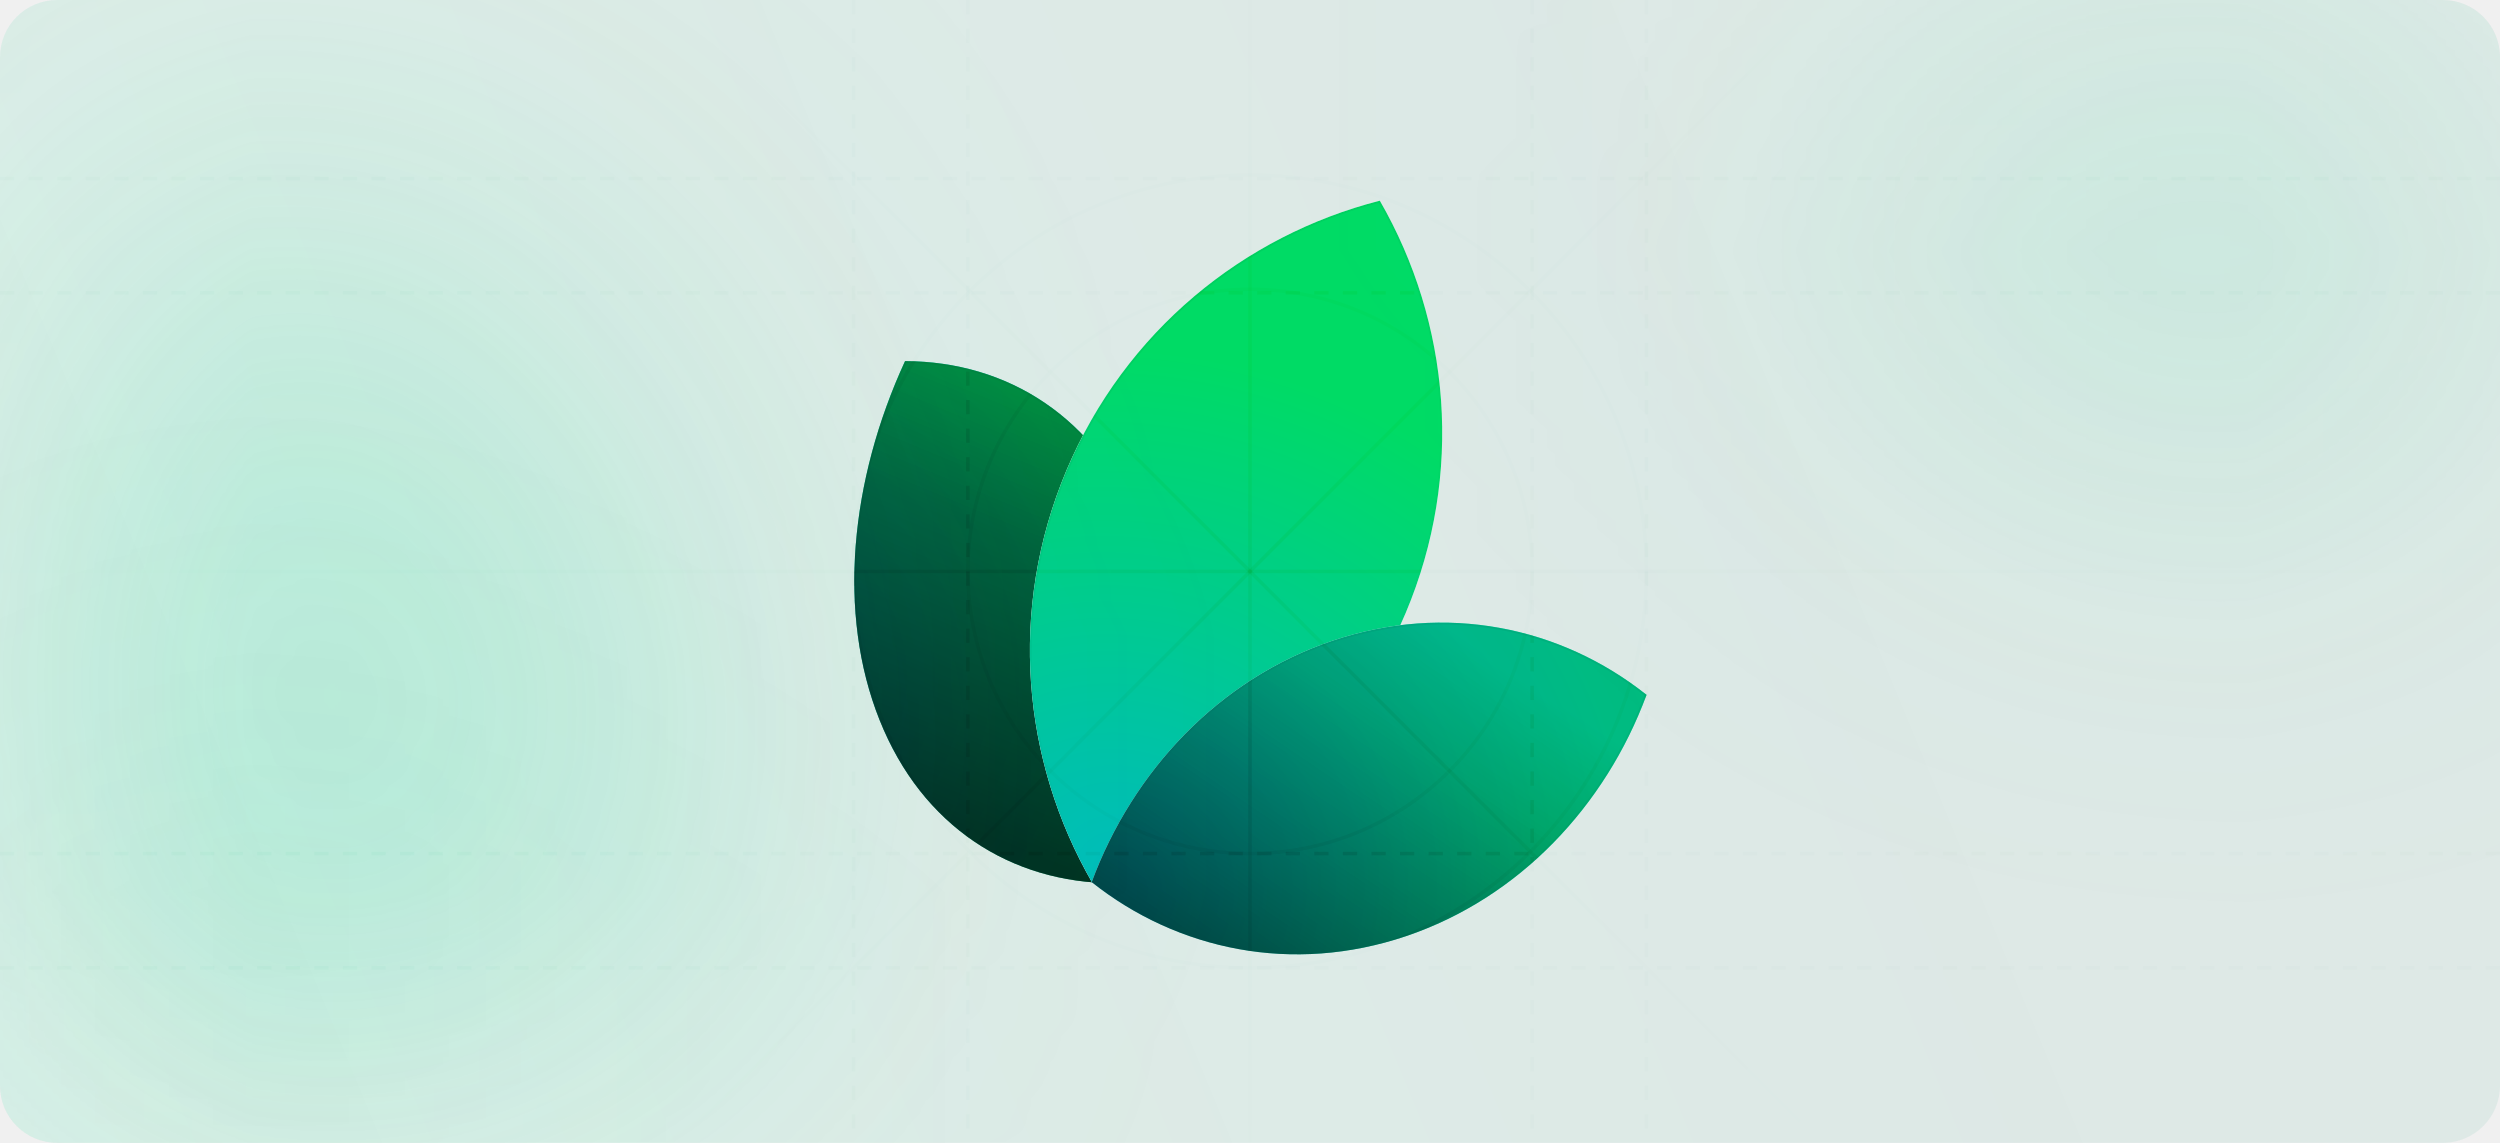
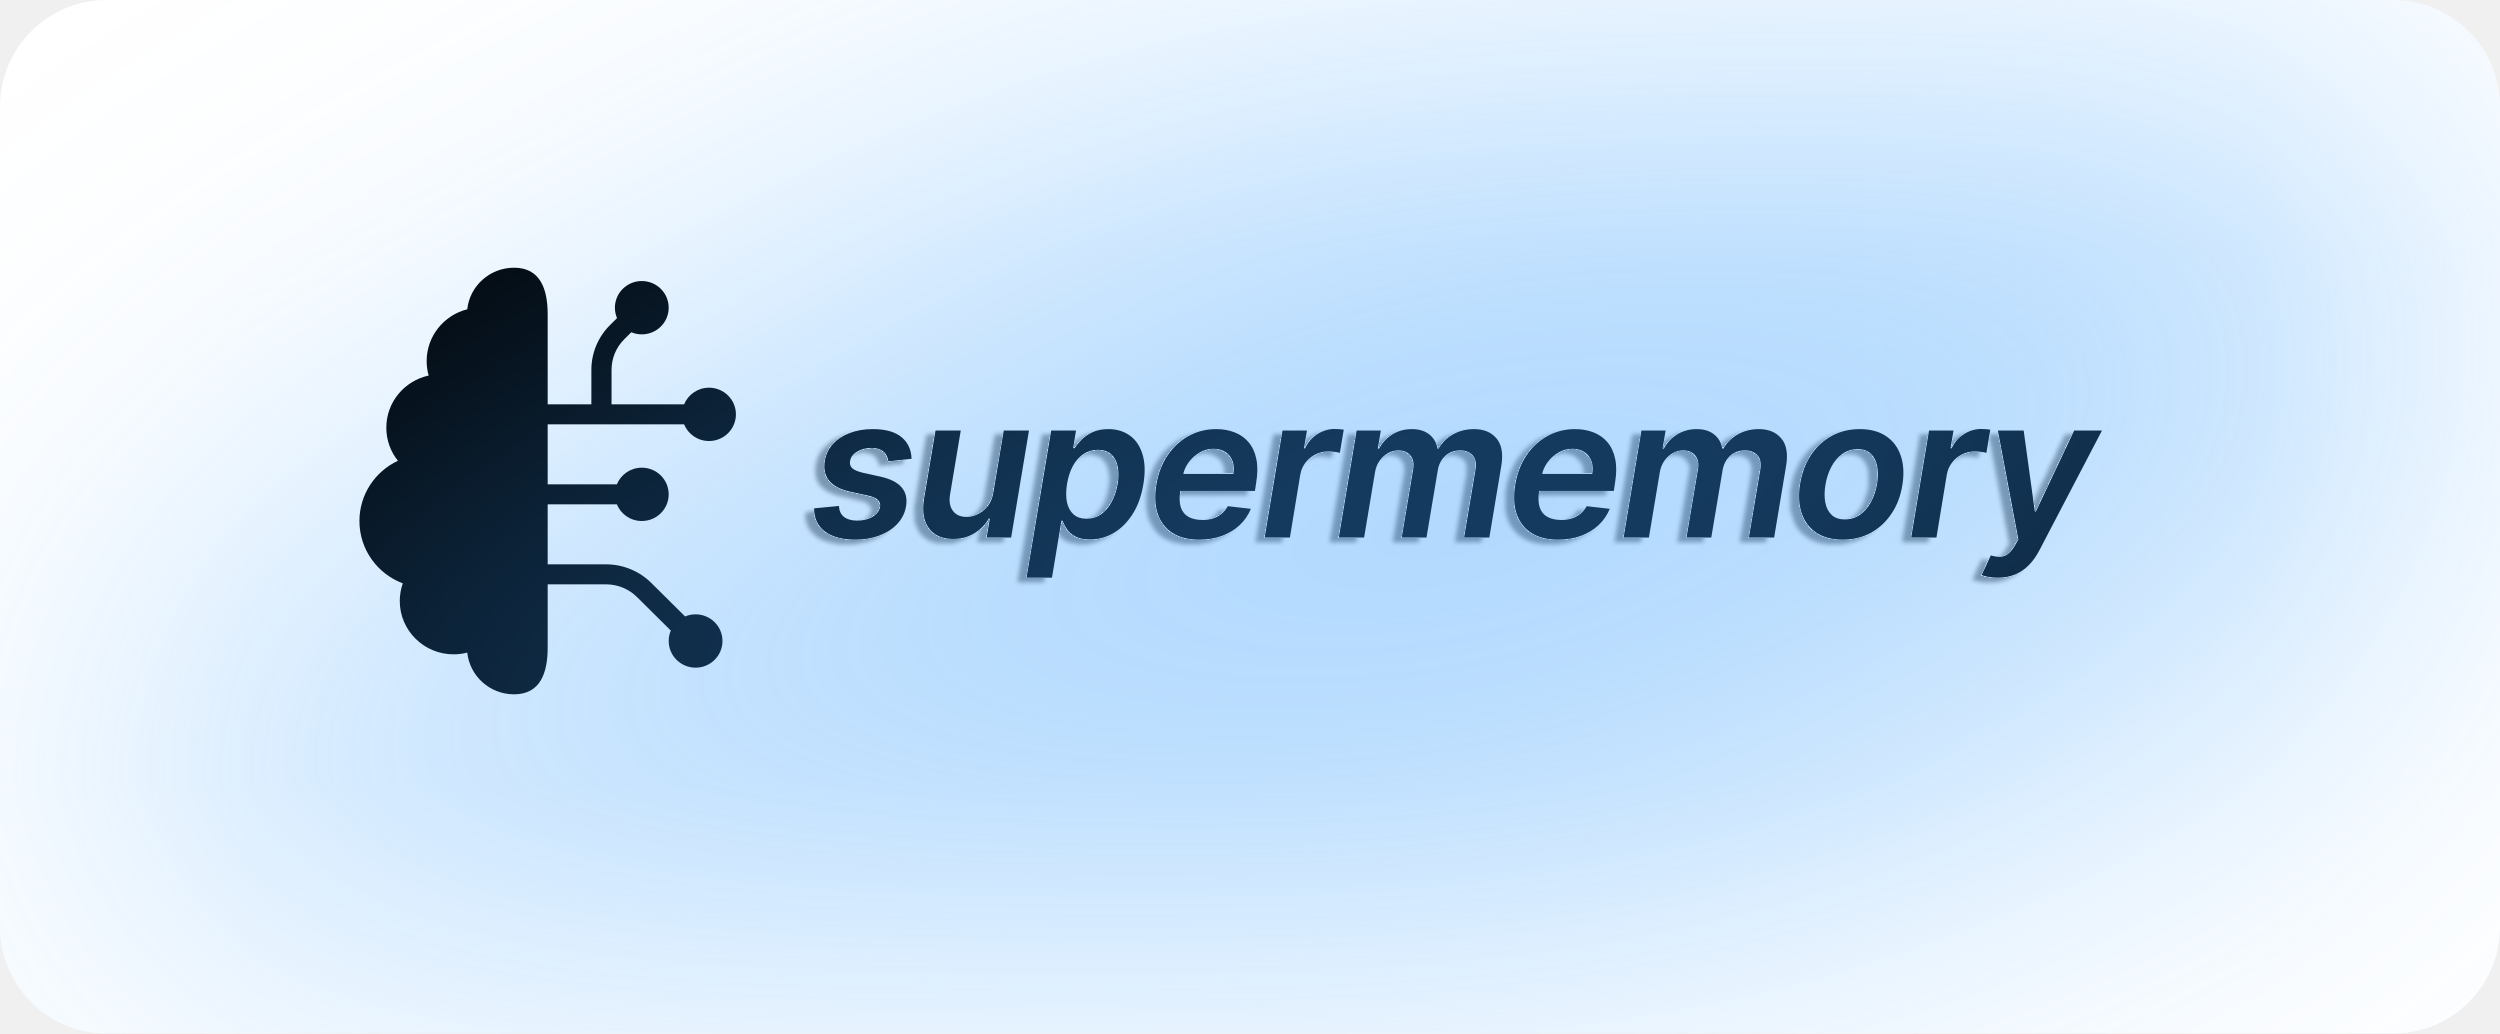
- <svg xmlns="http://www.w3.org/2000/svg" width="700" height="320" viewBox="0 0 700 320" fill="none">
-   <g clip-path="url(#clip0_2862_278)">
-     <rect width="700" height="320" rx="16" fill="url(#paint0_linear_2862_278)" />
-     <path d="M311.889 247.3C283.097 247.215 258.226 231.466 246.292 201.629C234.357 171.793 238.02 134.523 253.414 101.112C282.206 101.197 307.077 116.945 319.011 146.782C330.946 176.619 327.283 213.888 311.889 247.3Z" fill="white" />
-     <path d="M311.889 247.3C283.097 247.215 258.226 231.466 246.292 201.629C234.357 171.793 238.02 134.523 253.414 101.112C282.206 101.197 307.077 116.945 319.011 146.782C330.946 176.619 327.283 213.888 311.889 247.3Z" fill="url(#paint1_radial_2862_278)" />
-     <path d="M311.889 247.3C283.097 247.215 258.226 231.466 246.292 201.629C234.357 171.793 238.02 134.523 253.414 101.112C282.206 101.197 307.077 116.945 319.011 146.782C330.946 176.619 327.283 213.888 311.889 247.3Z" fill="black" fill-opacity="0.5" style="mix-blend-mode:hard-light" />
-     <path d="M311.889 247.3C283.097 247.215 258.226 231.466 246.292 201.629C234.357 171.793 238.02 134.523 253.414 101.112C282.206 101.197 307.077 116.945 319.011 146.782C330.946 176.619 327.283 213.888 311.889 247.3Z" fill="url(#paint2_linear_2862_278)" fill-opacity="0.5" style="mix-blend-mode:hard-light" />
-     <path d="M311.72 247.034C283.108 246.887 258.409 231.208 246.538 201.531C234.656 171.825 238.271 134.702 253.583 101.377C282.195 101.524 306.894 117.203 318.765 146.88C330.647 176.586 327.031 213.709 311.72 247.034Z" stroke="url(#paint3_linear_2862_278)" stroke-opacity="0.05" stroke-width="0.531" />
-     <path d="M305.839 247.174C343.92 237.419 377.154 210.619 393.585 171.64C410.017 132.661 405.98 90.199 386.347 56.193C348.266 65.948 315.032 92.749 298.601 131.728C282.169 170.706 286.206 213.168 305.839 247.174Z" fill="white" />
-     <path d="M305.839 247.174C343.92 237.419 377.154 210.619 393.585 171.64C410.017 132.661 405.98 90.199 386.347 56.193C348.266 65.948 315.032 92.749 298.601 131.728C282.169 170.706 286.206 213.168 305.839 247.174Z" fill="url(#paint4_radial_2862_278)" />
-     <path d="M393.341 171.537C376.971 210.369 343.89 237.091 305.969 246.867C286.462 212.959 282.476 170.663 298.845 131.831C315.215 92.998 348.295 66.276 386.217 56.5C405.724 90.408 409.71 132.704 393.341 171.537Z" stroke="url(#paint5_linear_2862_278)" stroke-opacity="0.05" stroke-width="0.531" />
-     <path d="M305.686 246.995C329.75 266.114 361.965 272.832 393.671 262.129C425.376 251.426 449.499 225.691 461.03 194.556C436.967 175.437 404.751 168.719 373.046 179.422C341.34 190.125 317.217 215.86 305.686 246.995Z" fill="white" />
-     <path d="M305.686 246.995C329.75 266.114 361.965 272.832 393.671 262.129C425.376 251.426 449.499 225.691 461.03 194.556C436.967 175.437 404.751 168.719 373.046 179.422C341.34 190.125 317.217 215.86 305.686 246.995Z" fill="url(#paint6_radial_2862_278)" />
-     <path d="M305.686 246.995C329.75 266.114 361.965 272.832 393.671 262.129C425.376 251.426 449.499 225.691 461.03 194.556C436.967 175.437 404.751 168.719 373.046 179.422C341.34 190.125 317.217 215.86 305.686 246.995Z" fill="black" fill-opacity="0.2" style="mix-blend-mode:hard-light" />
-     <path d="M305.686 246.995C329.75 266.114 361.965 272.832 393.671 262.129C425.376 251.426 449.499 225.691 461.03 194.556C436.967 175.437 404.751 168.719 373.046 179.422C341.34 190.125 317.217 215.86 305.686 246.995Z" fill="url(#paint7_linear_2862_278)" fill-opacity="0.5" style="mix-blend-mode:hard-light" />
-     <path d="M393.586 261.878C362.035 272.529 329.981 265.88 306.002 246.907C317.535 215.919 341.571 190.327 373.13 179.673C404.682 169.023 436.736 175.671 460.715 194.644C449.182 225.632 425.146 251.224 393.586 261.878Z" stroke="url(#paint8_linear_2862_278)" stroke-opacity="0.05" stroke-width="0.531" />
-     <g opacity="0.8" filter="url(#filter0_f_2862_278)">
-       <circle cx="660" cy="-60" r="160" fill="#18E299" fill-opacity="0.4" />
+ <svg xmlns="http://www.w3.org/2000/svg" width="2344" height="969" viewBox="0 0 2344 969" fill="none">
+   <g clip-path="url(#clip0_2397_133)">
+     <rect width="2344" height="969" rx="100" fill="white" />
+     <g filter="url(#filter0_d_2397_133)">
+       <path d="M854.654 430.165L832.896 432.517C832.678 430.295 832.003 428.226 830.87 426.31C829.738 424.393 828.039 422.868 825.774 421.736C823.552 420.56 820.677 419.972 817.149 419.972C812.008 419.972 807.5 421.126 803.623 423.435C799.746 425.743 797.546 428.705 797.024 432.321C796.544 435.022 797.198 437.222 798.984 438.92C800.77 440.619 804.08 442.057 808.916 443.233L825.512 446.892C834.66 448.939 841.238 452.25 845.245 456.824C849.296 461.398 850.712 467.387 849.492 474.793C848.447 480.978 845.746 486.423 841.39 491.128C837.034 495.789 831.458 499.426 824.663 502.04C817.911 504.653 810.418 505.96 802.186 505.96C789.684 505.96 780.057 503.368 773.305 498.185C766.597 492.957 763.264 485.77 763.308 476.622L786.569 474.401C786.83 478.931 788.42 482.35 791.339 484.659C794.258 486.924 798.309 488.079 803.492 488.122C809.329 488.166 814.252 486.946 818.259 484.463C822.311 481.937 824.597 478.866 825.12 475.25C825.556 472.549 824.881 470.349 823.095 468.651C821.352 466.952 818.238 465.601 813.751 464.599L797.285 461.006C787.963 458.958 781.32 455.495 777.356 450.616C773.436 445.694 772.107 439.487 773.37 431.994C774.416 425.896 776.964 420.647 781.015 416.247C785.11 411.804 790.359 408.384 796.762 405.989C803.166 403.549 810.331 402.33 818.259 402.33C830.195 402.33 839.19 404.834 845.245 409.844C851.3 414.853 854.436 421.627 854.654 430.165ZM931.376 461.79L941.112 403.636H964.765L948.038 504H925.104L928.109 486.162H927.064C923.927 491.781 919.441 496.377 913.604 499.949C907.81 503.521 901.145 505.307 893.609 505.307C887.032 505.307 881.478 503.848 876.947 500.929C872.417 497.967 869.194 493.676 867.277 488.057C865.404 482.394 865.121 475.555 866.427 467.54L877.143 403.636H900.797L890.734 463.881C889.732 470.241 890.647 475.294 893.479 479.04C896.354 482.786 900.622 484.659 906.285 484.659C909.77 484.659 913.277 483.81 916.805 482.111C920.377 480.412 923.492 477.885 926.149 474.531C928.806 471.134 930.549 466.886 931.376 461.79ZM962.474 541.636L985.605 403.636H1008.87L1006.19 420.233H1007.56C1009.13 417.794 1011.24 415.202 1013.9 412.457C1016.6 409.67 1020.02 407.295 1024.16 405.335C1028.29 403.331 1033.33 402.33 1039.25 402.33C1046.96 402.33 1053.6 404.312 1059.18 408.276C1064.75 412.196 1068.74 418.011 1071.14 425.722C1073.58 433.388 1073.88 442.797 1072.05 453.949C1070.22 464.97 1066.85 474.335 1061.92 482.045C1057 489.756 1051.1 495.636 1044.22 499.688C1037.33 503.739 1029.95 505.764 1022.06 505.764C1016.31 505.764 1011.68 504.806 1008.15 502.889C1004.66 500.973 1002.03 498.664 1000.24 495.963C998.455 493.219 997.126 490.627 996.255 488.188H995.21L986.323 541.636H962.474ZM1000.44 453.818C999.392 460.309 999.37 465.993 1000.37 470.872C1001.42 475.751 1003.49 479.562 1006.58 482.307C1009.67 485.008 1013.72 486.358 1018.73 486.358C1023.96 486.358 1028.53 484.964 1032.45 482.176C1036.42 479.345 1039.71 475.49 1042.32 470.611C1044.98 465.688 1046.85 460.091 1047.94 453.818C1048.94 447.589 1048.94 442.057 1047.94 437.222C1046.94 432.386 1044.91 428.597 1041.86 425.852C1038.81 423.108 1034.68 421.736 1029.45 421.736C1024.35 421.736 1019.8 423.064 1015.79 425.722C1011.83 428.379 1008.54 432.103 1005.93 436.895C1003.31 441.687 1001.48 447.328 1000.44 453.818ZM1124.35 505.96C1114.29 505.96 1105.97 503.869 1099.39 499.688C1092.81 495.462 1088.2 489.494 1085.54 481.784C1082.93 474.03 1082.49 464.904 1084.23 454.406C1085.93 444.082 1089.39 435.022 1094.62 427.224C1099.85 419.384 1106.38 413.285 1114.22 408.929C1122.11 404.529 1130.82 402.33 1140.36 402.33C1146.55 402.33 1152.23 403.331 1157.41 405.335C1162.6 407.295 1166.98 410.345 1170.55 414.483C1174.12 418.621 1176.58 423.892 1177.93 430.295C1179.28 436.655 1179.22 444.235 1177.73 453.034L1176.62 460.287H1094.29L1096.84 444.344H1156.43C1157.22 439.813 1156.96 435.784 1155.65 432.256C1154.34 428.684 1152.16 425.874 1149.12 423.827C1146.07 421.779 1142.25 420.756 1137.68 420.756C1133.02 420.756 1128.66 421.954 1124.61 424.349C1120.61 426.702 1117.23 429.751 1114.48 433.497C1111.74 437.243 1110 441.186 1109.26 445.324L1106.58 460.614C1105.62 466.886 1105.84 472.005 1107.23 475.969C1108.63 479.933 1111.07 482.851 1114.55 484.724C1118.04 486.598 1122.43 487.534 1127.75 487.534C1131.23 487.534 1134.46 487.055 1137.42 486.097C1140.38 485.138 1143.02 483.701 1145.33 481.784C1147.68 479.824 1149.64 477.428 1151.21 474.597L1172.83 477.08C1170.44 482.917 1166.93 488.013 1162.31 492.369C1157.7 496.682 1152.16 500.036 1145.72 502.432C1139.31 504.784 1132.19 505.96 1124.35 505.96ZM1185.75 504L1202.48 403.636H1225.41L1222.6 420.364H1223.65C1226.39 414.57 1230.27 410.105 1235.28 406.969C1240.33 403.789 1245.73 402.199 1251.48 402.199C1252.83 402.199 1254.29 402.264 1255.86 402.395C1257.43 402.482 1258.78 402.634 1259.91 402.852L1256.25 424.611C1255.25 424.262 1253.68 423.957 1251.55 423.696C1249.46 423.391 1247.39 423.239 1245.34 423.239C1241.03 423.239 1237.02 424.175 1233.32 426.048C1229.66 427.878 1226.57 430.426 1224.04 433.693C1221.51 436.96 1219.88 440.728 1219.14 444.997L1209.4 504H1185.75ZM1255.27 504L1272 403.636H1294.67L1291.79 420.69H1293.04C1296.09 414.94 1300.29 410.454 1305.65 407.23C1311 403.963 1317.04 402.33 1323.75 402.33C1330.5 402.33 1335.94 403.985 1340.08 407.295C1344.26 410.562 1346.83 415.027 1347.79 420.69H1348.84C1351.97 415.071 1356.46 410.606 1362.3 407.295C1368.18 403.985 1374.78 402.33 1382.1 402.33C1391.24 402.33 1398.26 405.248 1403.14 411.085C1408.01 416.922 1409.52 425.438 1407.64 436.634L1396.41 504H1372.75L1383.47 440.293C1384.43 434.063 1383.47 429.511 1380.59 426.636C1377.76 423.718 1373.95 422.259 1369.16 422.259C1363.45 422.259 1358.7 424.023 1354.91 427.551C1351.17 431.08 1348.86 435.697 1347.99 441.403L1337.47 504H1314.27L1325.12 439.312C1325.9 434.129 1324.99 429.991 1322.37 426.898C1319.8 423.805 1316.01 422.259 1311 422.259C1307.61 422.259 1304.36 423.13 1301.27 424.872C1298.18 426.615 1295.54 429.054 1293.36 432.19C1291.23 435.283 1289.83 438.877 1289.18 442.972L1278.99 504H1255.27ZM1460.83 505.96C1450.76 505.96 1442.44 503.869 1435.87 499.688C1429.29 495.462 1424.67 489.494 1422.01 481.784C1419.4 474.03 1418.97 464.904 1420.71 454.406C1422.41 444.082 1425.87 435.022 1431.1 427.224C1436.32 419.384 1442.86 413.285 1450.7 408.929C1458.58 404.529 1467.3 402.33 1476.84 402.33C1483.02 402.33 1488.71 403.331 1493.89 405.335C1499.07 407.295 1503.45 410.345 1507.02 414.483C1510.6 418.621 1513.06 423.892 1514.41 430.295C1515.76 436.655 1515.69 444.235 1514.21 453.034L1513.1 460.287H1430.77L1433.32 444.344H1492.91C1493.69 439.813 1493.43 435.784 1492.13 432.256C1490.82 428.684 1488.64 425.874 1485.59 423.827C1482.54 421.779 1478.73 420.756 1474.16 420.756C1469.5 420.756 1465.14 421.954 1461.09 424.349C1457.08 426.702 1453.71 429.751 1450.96 433.497C1448.22 437.243 1446.47 441.186 1445.73 445.324L1443.05 460.614C1442.1 466.886 1442.31 472.005 1443.71 475.969C1445.1 479.933 1447.54 482.851 1451.03 484.724C1454.51 486.598 1458.91 487.534 1464.22 487.534C1467.71 487.534 1470.93 487.055 1473.9 486.097C1476.86 485.138 1479.49 483.701 1481.8 481.784C1484.15 479.824 1486.11 477.428 1487.68 474.597L1509.31 477.08C1506.91 482.917 1503.41 488.013 1498.79 492.369C1494.17 496.682 1488.64 500.036 1482.19 502.432C1475.79 504.784 1468.67 505.96 1460.83 505.96ZM1522.29 504L1539.02 403.636H1561.69L1558.82 420.69H1560.06C1563.11 414.94 1567.31 410.454 1572.67 407.23C1578.03 403.963 1584.06 402.33 1590.77 402.33C1597.52 402.33 1602.97 403.985 1607.1 407.295C1611.29 410.562 1613.86 415.027 1614.81 420.69H1615.86C1619 415.071 1623.48 410.606 1629.32 407.295C1635.2 403.985 1641.8 402.33 1649.12 402.33C1658.27 402.33 1665.28 405.248 1670.16 411.085C1675.04 416.922 1676.54 425.438 1674.67 436.634L1663.43 504H1639.77L1650.49 440.293C1651.45 434.063 1650.49 429.511 1647.62 426.636C1644.78 423.718 1640.97 422.259 1636.18 422.259C1630.47 422.259 1625.73 424.023 1621.94 427.551C1618.19 431.08 1615.88 435.697 1615.01 441.403L1604.49 504H1581.29L1592.14 439.312C1592.93 434.129 1592.01 429.991 1589.4 426.898C1586.83 423.805 1583.04 422.259 1578.03 422.259C1574.63 422.259 1571.38 423.13 1568.29 424.872C1565.2 426.615 1562.56 429.054 1560.39 432.19C1558.25 435.283 1556.86 438.877 1556.2 442.972L1546.01 504H1522.29ZM1727.72 505.96C1717.83 505.96 1709.6 503.782 1703.02 499.426C1696.49 495.07 1691.89 488.95 1689.23 481.065C1686.58 473.181 1686.1 464.033 1687.8 453.622C1689.49 443.342 1692.89 434.347 1697.99 426.636C1703.13 418.926 1709.6 412.958 1717.4 408.733C1725.24 404.464 1734.01 402.33 1743.73 402.33C1753.62 402.33 1761.83 404.529 1768.36 408.929C1774.9 413.285 1779.49 419.405 1782.15 427.29C1784.85 435.174 1785.35 444.366 1783.65 454.864C1782 465.1 1778.58 474.052 1773.39 481.719C1768.25 489.385 1761.78 495.353 1753.99 499.622C1746.19 503.848 1737.43 505.96 1727.72 505.96ZM1729.68 487.011C1735.17 487.011 1739.98 485.53 1744.12 482.568C1748.3 479.562 1751.72 475.533 1754.38 470.48C1757.08 465.384 1758.95 459.721 1760 453.491C1760.96 447.48 1760.98 442.035 1760.06 437.156C1759.15 432.234 1757.19 428.335 1754.18 425.46C1751.22 422.542 1747.1 421.082 1741.83 421.082C1736.34 421.082 1731.49 422.607 1727.26 425.656C1723.08 428.662 1719.66 432.713 1717 437.81C1714.35 442.863 1712.52 448.504 1711.51 454.733C1710.51 460.744 1710.47 466.189 1711.38 471.068C1712.3 475.947 1714.26 479.824 1717.26 482.699C1720.27 485.574 1724.41 487.011 1729.68 487.011ZM1791.94 504L1808.67 403.636H1831.61L1828.8 420.364H1829.84C1832.59 414.57 1836.46 410.105 1841.47 406.969C1846.53 403.789 1851.93 402.199 1857.68 402.199C1859.03 402.199 1860.49 402.264 1862.06 402.395C1863.62 402.482 1864.97 402.634 1866.11 402.852L1862.45 424.611C1861.45 424.262 1859.88 423.957 1857.74 423.696C1855.65 423.391 1853.58 423.239 1851.54 423.239C1847.22 423.239 1843.22 424.175 1839.51 426.048C1835.85 427.878 1832.76 430.426 1830.23 433.693C1827.71 436.96 1826.07 440.728 1825.33 444.997L1815.6 504H1791.94ZM1873.01 541.636C1869.79 541.636 1866.85 541.375 1864.19 540.852C1861.58 540.373 1859.51 539.807 1857.98 539.153L1866.61 520.727C1869.88 521.729 1872.82 522.165 1875.43 522.034C1878.09 521.947 1880.53 521.054 1882.75 519.355C1885.01 517.7 1887.23 514.977 1889.41 511.188L1892.42 505.764L1873.21 403.636H1897.38L1907.84 479.562H1908.88L1944.76 403.636H1970.83L1912.09 516.023C1909.25 521.468 1905.97 526.085 1902.22 529.875C1898.47 533.708 1894.18 536.627 1889.35 538.631C1884.56 540.634 1879.11 541.636 1873.01 541.636Z" fill="black" />
    </g>
-     <g opacity="0.8" filter="url(#filter1_f_2862_278)">
-       <circle cx="20" cy="213" r="160" fill="#18E299" fill-opacity="0.33" />
-     </g>
-     <g opacity="0.8" filter="url(#filter2_f_2862_278)">
-       <circle cx="660" cy="480" r="160" fill="#18E299" fill-opacity="0.52" />
-     </g>
-     <g opacity="0.8" filter="url(#filter3_f_2862_278)">
-       <circle cx="20" cy="413" r="160" fill="#18E299" fill-opacity="0.22" />
-     </g>
-     <g style="mix-blend-mode:overlay" opacity="0.1">
-       <path d="M0 50H700" stroke="black" stroke-dasharray="4 4" />
-     </g>
-     <g style="mix-blend-mode:overlay" opacity="0.1">
-       <path d="M0 82H700" stroke="black" stroke-dasharray="4 4" />
-     </g>
-     <g style="mix-blend-mode:overlay" opacity="0.1">
-       <path d="M239 0L239 320" stroke="black" stroke-dasharray="4 4" />
-     </g>
-     <g style="mix-blend-mode:overlay" opacity="0.1">
-       <path d="M271 0L271 320" stroke="black" stroke-dasharray="4 4" />
-     </g>
-     <g style="mix-blend-mode:overlay" opacity="0.1">
-       <path d="M461 0L461 320" stroke="black" stroke-dasharray="4 4" />
-     </g>
-     <g style="mix-blend-mode:overlay" opacity="0.1">
-       <path d="M350 0L350 320" stroke="url(#paint9_linear_2862_278)" />
-     </g>
-     <g style="mix-blend-mode:overlay" opacity="0.1">
-       <path d="M429 0L429 320" stroke="black" stroke-dasharray="4 4" />
-     </g>
-     <g style="mix-blend-mode:overlay" opacity="0.1">
-       <path d="M0 271H700" stroke="black" stroke-dasharray="4 4" />
-     </g>
-     <g style="mix-blend-mode:overlay" opacity="0.1">
-       <path d="M0 239H700" stroke="black" stroke-dasharray="4 4" />
-     </g>
-     <g style="mix-blend-mode:overlay" opacity="0.1">
-       <path d="M0 160H700" stroke="url(#paint10_linear_2862_278)" />
-     </g>
-     <g style="mix-blend-mode:overlay" opacity="0.1">
-       <path d="M511 -1L189 321" stroke="url(#paint11_linear_2862_278)" />
-     </g>
-     <g style="mix-blend-mode:overlay" opacity="0.1">
-       <path d="M511 321L189 -1" stroke="url(#paint12_linear_2862_278)" />
-     </g>
-     <g style="mix-blend-mode:overlay" opacity="0.05">
-       <circle cx="350" cy="160" r="111" stroke="black" />
-     </g>
-     <g style="mix-blend-mode:overlay" opacity="0.05">
-       <circle cx="350" cy="160" r="79" stroke="black" />
+     <path d="M481.982 251C506.33 251 513.5 270.609 513.5 294.75V379.125H554.473V346.711C554.473 330.963 560.782 315.861 572.013 304.726L578.531 298.263C577.246 295.264 576.536 291.964 576.536 288.5C576.536 274.693 587.825 263.5 601.75 263.5C615.675 263.5 626.964 274.693 626.964 288.5C626.964 302.307 615.675 313.5 601.75 313.5C598.256 313.5 594.928 312.795 591.903 311.522L585.385 317.984C577.701 325.603 573.384 335.936 573.384 346.711V379.125H641.404C645.145 369.963 654.204 363.5 664.786 363.5C678.711 363.5 690 374.693 690 388.5C690 402.307 678.711 413.5 664.786 413.5C654.204 413.5 645.145 407.037 641.404 397.875H513.5V454.125H578.369C582.109 444.963 591.168 438.5 601.75 438.5C615.675 438.5 626.964 449.693 626.964 463.5C626.964 477.307 615.675 488.5 601.75 488.5C591.168 488.5 582.109 482.037 578.368 472.875H513.5V529.125H568.255C584.137 529.125 599.369 535.381 610.599 546.516L642.331 577.978C645.357 576.705 648.685 576 652.179 576C666.104 576 677.393 587.193 677.393 601C677.393 614.807 666.104 626 652.179 626C638.253 626 626.964 614.807 626.964 601C626.964 597.536 627.675 594.236 628.96 591.237L597.227 559.774C589.543 552.155 579.121 547.875 568.255 547.875H513.5V607.25C513.5 631.391 506.33 651 481.982 651C459.21 651 440.457 633.891 438.094 611.859C433.996 612.953 429.662 613.5 425.25 613.5C397.435 613.5 374.821 591.078 374.821 563.5C374.821 557.719 375.846 552.094 377.658 546.937C353.862 538.031 337 515.219 337 488.5C337 463.578 351.735 442.016 373.088 432.016C366.233 423.5 362.214 412.719 362.214 401C362.214 377.016 379.234 357.016 401.927 352.094C400.666 347.797 400.036 343.187 400.036 338.5C400.036 315.141 416.267 295.453 438.094 289.984C440.457 268.109 459.21 251 481.982 251Z" fill="black" />
+     <g opacity="0.4" filter="url(#filter1_f_2397_133)">
+       <rect x="-3176" y="2574.55" width="7287.1" height="929.709" transform="rotate(-30 -3176 2574.55)" fill="#369DFD" />
    </g>
  </g>
  <defs>
-     <filter id="filter0_f_2862_278" x="260" y="-460" width="800" height="800" filterUnits="userSpaceOnUse" color-interpolation-filters="sRGB">
+     <filter id="filter0_d_2397_133" x="751.242" y="402.199" width="1219.59" height="147.438" filterUnits="userSpaceOnUse" color-interpolation-filters="sRGB">
+       <feFlood flood-opacity="0" result="BackgroundImageFix" />
+       <feColorMatrix in="SourceAlpha" type="matrix" values="0 0 0 0 0 0 0 0 0 0 0 0 0 0 0 0 0 0 127 0" result="hardAlpha" />
+       <feOffset dx="-8" dy="4" />
+       <feGaussianBlur stdDeviation="2" />
+       <feComposite in2="hardAlpha" operator="out" />
+       <feColorMatrix type="matrix" values="0 0 0 0 0 0 0 0 0 0 0 0 0 0 0 0 0 0 0.41 0" />
+       <feBlend mode="normal" in2="BackgroundImageFix" result="effect1_dropShadow_2397_133" />
+       <feBlend mode="normal" in="SourceGraphic" in2="effect1_dropShadow_2397_133" result="shape" />
+     </filter>
+     <filter id="filter1_f_2397_133" x="-4057.27" y="-1950.27" width="8538.21" height="6211.24" filterUnits="userSpaceOnUse" color-interpolation-filters="sRGB">
      <feFlood flood-opacity="0" result="BackgroundImageFix" />
      <feBlend mode="normal" in="SourceGraphic" in2="BackgroundImageFix" result="shape" />
-       <feGaussianBlur stdDeviation="120" result="effect1_foregroundBlur_2862_278" />
+       <feGaussianBlur stdDeviation="440.634" result="effect1_foregroundBlur_2397_133" />
    </filter>
-     <filter id="filter1_f_2862_278" x="-380" y="-187" width="800" height="800" filterUnits="userSpaceOnUse" color-interpolation-filters="sRGB">
-       <feFlood flood-opacity="0" result="BackgroundImageFix" />
-       <feBlend mode="normal" in="SourceGraphic" in2="BackgroundImageFix" result="shape" />
-       <feGaussianBlur stdDeviation="120" result="effect1_foregroundBlur_2862_278" />
-     </filter>
-     <filter id="filter2_f_2862_278" x="260" y="80" width="800" height="800" filterUnits="userSpaceOnUse" color-interpolation-filters="sRGB">
-       <feFlood flood-opacity="0" result="BackgroundImageFix" />
-       <feBlend mode="normal" in="SourceGraphic" in2="BackgroundImageFix" result="shape" />
-       <feGaussianBlur stdDeviation="120" result="effect1_foregroundBlur_2862_278" />
-     </filter>
-     <filter id="filter3_f_2862_278" x="-380" y="13" width="800" height="800" filterUnits="userSpaceOnUse" color-interpolation-filters="sRGB">
-       <feFlood flood-opacity="0" result="BackgroundImageFix" />
-       <feBlend mode="normal" in="SourceGraphic" in2="BackgroundImageFix" result="shape" />
-       <feGaussianBlur stdDeviation="120" result="effect1_foregroundBlur_2862_278" />
-     </filter>
-     <linearGradient id="paint0_linear_2862_278" x1="1.04308e-05" y1="320" x2="710.784" y2="26.079" gradientUnits="userSpaceOnUse">
-       <stop stop-color="#18E299" stop-opacity="0.09" />
-       <stop offset="0.729" stop-color="#0D9373" stop-opacity="0.08" />
-     </linearGradient>
-     <radialGradient id="paint1_radial_2862_278" cx="0" cy="0" r="1" gradientUnits="userSpaceOnUse" gradientTransform="translate(208.697 189.703) rotate(-10.029) scale(169.097 167.466)">
-       <stop stop-color="#00B0BB" />
-       <stop offset="1" stop-color="#00DB65" />
-     </radialGradient>
-     <linearGradient id="paint2_linear_2862_278" x1="306.587" y1="93.56" x2="252.341" y2="224.228" gradientUnits="userSpaceOnUse">
-       <stop stop-color="#18E299" />
-       <stop offset="1" />
-     </linearGradient>
-     <linearGradient id="paint3_linear_2862_278" x1="311.84" y1="123.717" x2="253.579" y2="224.761" gradientUnits="userSpaceOnUse">
-       <stop />
-       <stop offset="1" stop-opacity="0" />
-     </linearGradient>
-     <radialGradient id="paint4_radial_2862_278" cx="0" cy="0" r="1" gradientUnits="userSpaceOnUse" gradientTransform="translate(313.407 243.64) rotate(-75.7542) scale(203.632 223.902)">
-       <stop stop-color="#00BBBB" />
-       <stop offset="0.713" stop-color="#00DB65" />
-     </radialGradient>
-     <linearGradient id="paint5_linear_2862_278" x1="308.586" y1="102.284" x2="383.487" y2="201.169" gradientUnits="userSpaceOnUse">
-       <stop />
-       <stop offset="1" stop-opacity="0" />
-     </linearGradient>
-     <radialGradient id="paint6_radial_2862_278" cx="0" cy="0" r="1" gradientUnits="userSpaceOnUse" gradientTransform="translate(311.447 249.925) rotate(-20.3524) scale(174.776 163.096)">
-       <stop stop-color="#00B0BB" />
-       <stop offset="1" stop-color="#00DB65" />
-     </radialGradient>
-     <linearGradient id="paint7_linear_2862_278" x1="395.843" y1="169.781" x2="332.121" y2="263.82" gradientUnits="userSpaceOnUse">
-       <stop stop-color="#00B1BC" />
-       <stop offset="1" />
-     </linearGradient>
-     <linearGradient id="paint8_linear_2862_278" x1="395.843" y1="169.781" x2="370.991" y2="271.799" gradientUnits="userSpaceOnUse">
-       <stop />
-       <stop offset="1" stop-opacity="0" />
-     </linearGradient>
-     <linearGradient id="paint9_linear_2862_278" x1="350" y1="0" x2="350" y2="320" gradientUnits="userSpaceOnUse">
-       <stop stop-opacity="0" />
-       <stop offset="0" stop-opacity="0.3" />
-       <stop offset="0.333" />
-       <stop offset="0.667" />
-       <stop offset="1" stop-opacity="0.3" />
-     </linearGradient>
-     <linearGradient id="paint10_linear_2862_278" x1="0" y1="160" x2="700" y2="160" gradientUnits="userSpaceOnUse">
-       <stop stop-opacity="0.1" />
-       <stop offset="0.5" />
-       <stop offset="1" stop-opacity="0.1" />
-     </linearGradient>
-     <linearGradient id="paint11_linear_2862_278" x1="511" y1="-1" x2="189" y2="321" gradientUnits="userSpaceOnUse">
-       <stop stop-opacity="0.1" />
-       <stop offset="0.5" />
-       <stop offset="1" stop-opacity="0.1" />
-     </linearGradient>
-     <linearGradient id="paint12_linear_2862_278" x1="511" y1="321" x2="189" y2="-1" gradientUnits="userSpaceOnUse">
-       <stop stop-opacity="0.1" />
-       <stop offset="0.5" />
-       <stop offset="1" stop-opacity="0.1" />
-     </linearGradient>
-     <clipPath id="clip0_2862_278">
-       <rect width="700" height="320" rx="16" fill="white" />
+     <clipPath id="clip0_2397_133">
+       <rect width="2344" height="969" rx="100" fill="white" />
    </clipPath>
  </defs>
</svg>
